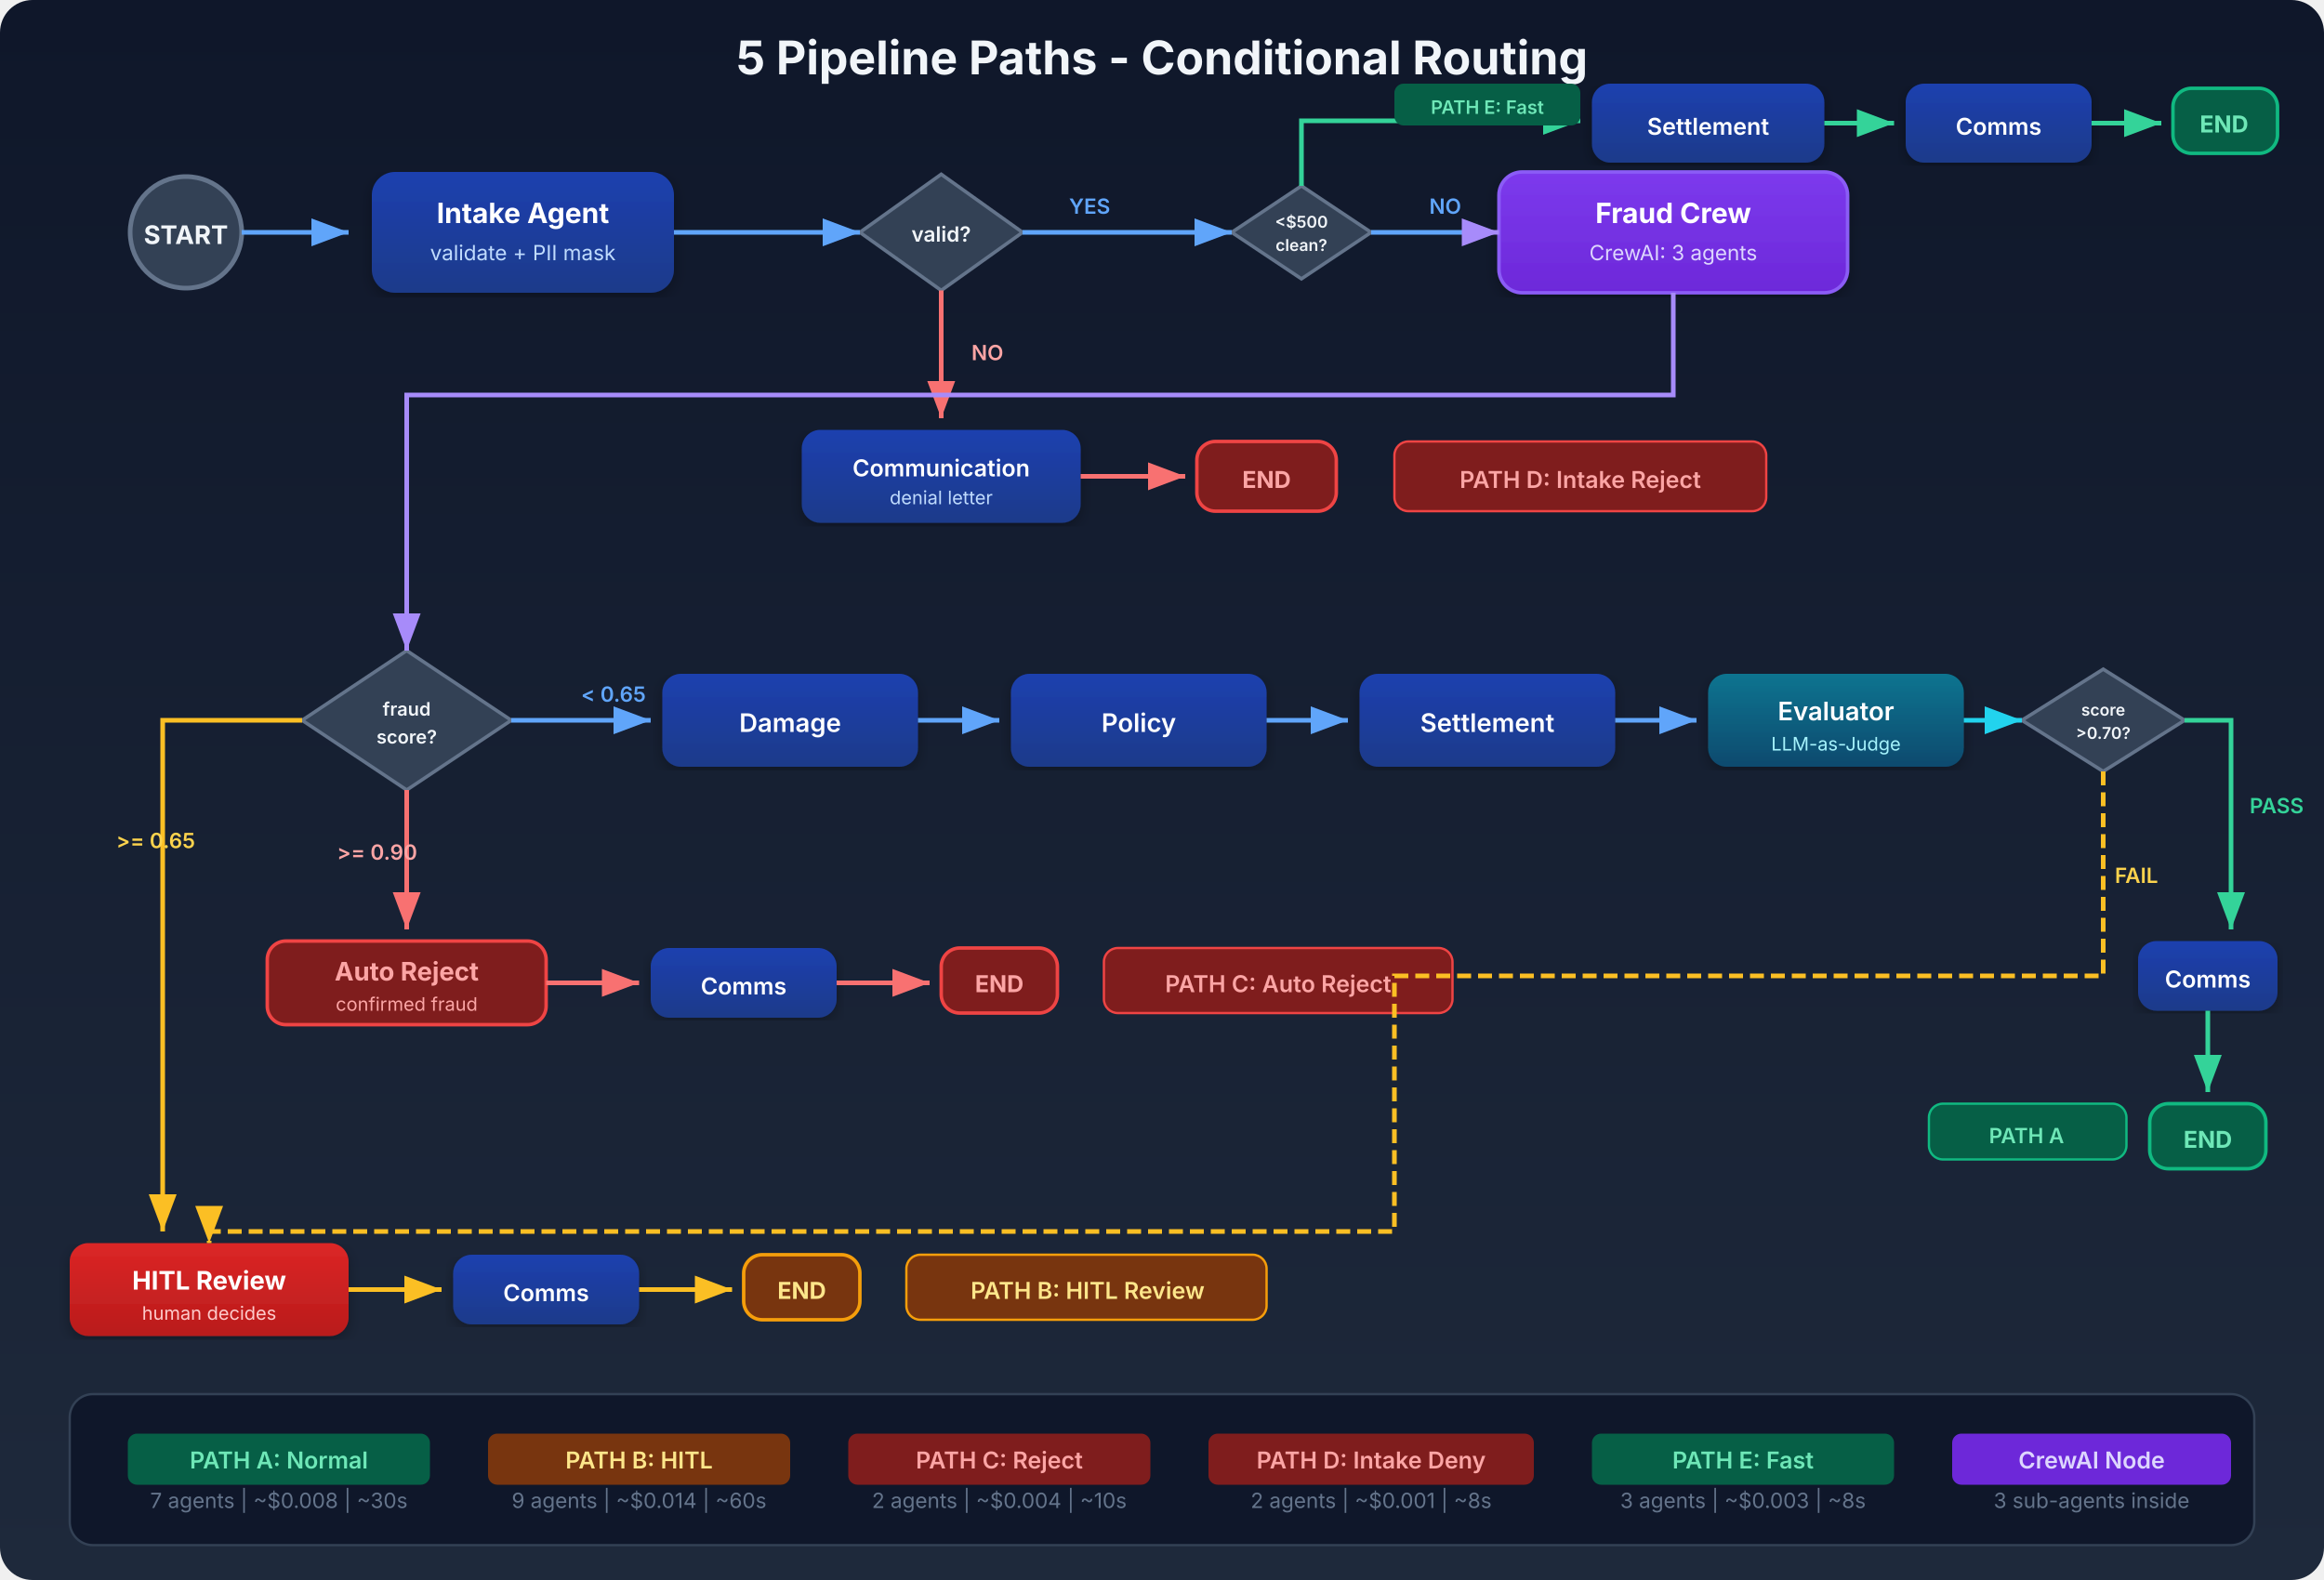
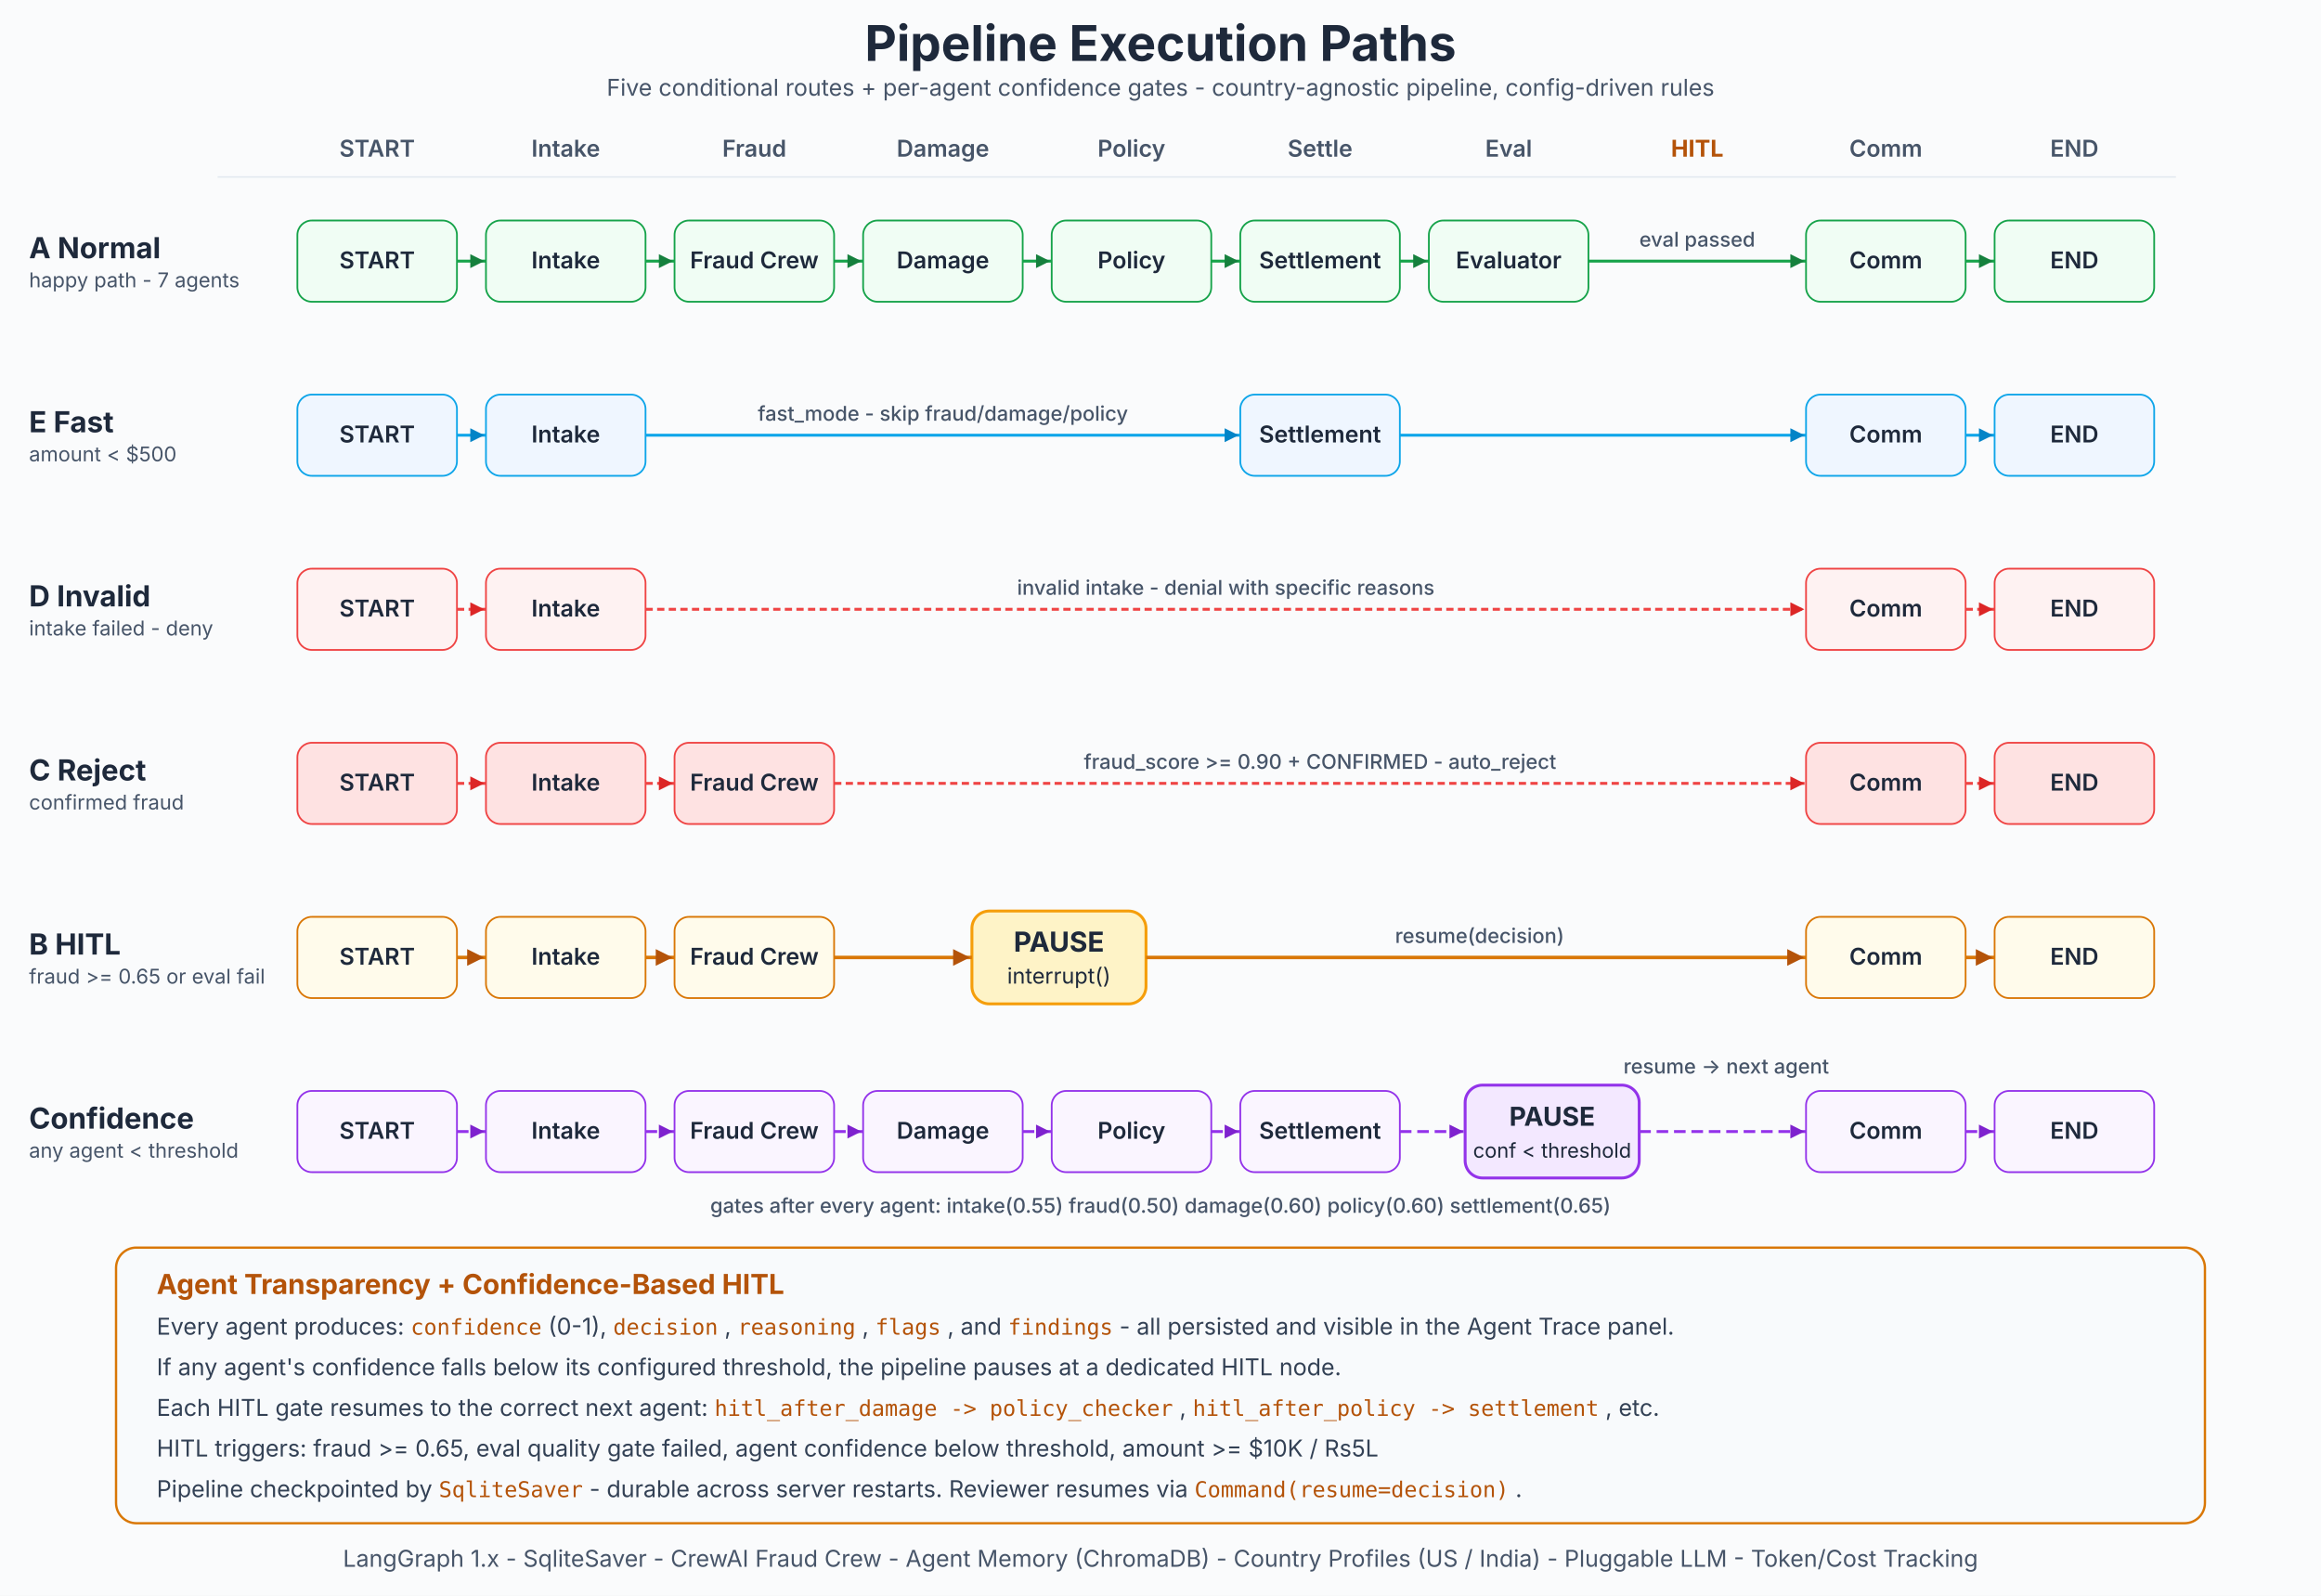
- <svg xmlns="http://www.w3.org/2000/svg" viewBox="0 0 1000 680" font-family="Inter, -apple-system, BlinkMacSystemFont, 'Segoe UI', sans-serif">
+ <svg xmlns="http://www.w3.org/2000/svg" viewBox="0 0 1600 1100" font-family="Inter, -apple-system, BlinkMacSystemFont, 'Segoe UI', sans-serif">
  <defs>
-     <linearGradient id="bg2" x1="0" y1="0" x2="0" y2="1">
-       <stop offset="0%" stop-color="#0F172A" />
-       <stop offset="100%" stop-color="#1E293B" />
-     </linearGradient>
-     <linearGradient id="nodeBlue" x1="0" y1="0" x2="0" y2="1">
-       <stop offset="0%" stop-color="#1E40AF" />
-       <stop offset="100%" stop-color="#1E3A8A" />
-     </linearGradient>
-     <linearGradient id="nodePurple" x1="0" y1="0" x2="0" y2="1">
-       <stop offset="0%" stop-color="#7C3AED" />
-       <stop offset="100%" stop-color="#6D28D9" />
-     </linearGradient>
-     <linearGradient id="nodeTeal" x1="0" y1="0" x2="0" y2="1">
-       <stop offset="0%" stop-color="#0E7490" />
-       <stop offset="100%" stop-color="#0C4A6E" />
-     </linearGradient>
-     <linearGradient id="nodeRed" x1="0" y1="0" x2="0" y2="1">
-       <stop offset="0%" stop-color="#DC2626" />
-       <stop offset="100%" stop-color="#B91C1C" />
-     </linearGradient>
-     <linearGradient id="nodeGreen" x1="0" y1="0" x2="0" y2="1">
-       <stop offset="0%" stop-color="#065F46" />
-       <stop offset="100%" stop-color="#064E3B" />
-     </linearGradient>
-     <linearGradient id="nodeAmber" x1="0" y1="0" x2="0" y2="1">
-       <stop offset="0%" stop-color="#92400E" />
-       <stop offset="100%" stop-color="#78350F" />
-     </linearGradient>
-     <filter id="sh" x="-4%" y="-4%" width="108%" height="108%">
-       <feDropShadow dx="0" dy="2" stdDeviation="3" flood-color="#000" flood-opacity="0.3" />
-     </filter>
-     <marker id="aB" markerWidth="8" markerHeight="6" refX="8" refY="3" orient="auto">
-       <polygon points="0 0, 8 3, 0 6" fill="#60A5FA" />
-     </marker>
-     <marker id="aR" markerWidth="8" markerHeight="6" refX="8" refY="3" orient="auto">
-       <polygon points="0 0, 8 3, 0 6" fill="#F87171" />
-     </marker>
-     <marker id="aA" markerWidth="8" markerHeight="6" refX="8" refY="3" orient="auto">
-       <polygon points="0 0, 8 3, 0 6" fill="#FBBF24" />
-     </marker>
-     <marker id="aG" markerWidth="8" markerHeight="6" refX="8" refY="3" orient="auto">
-       <polygon points="0 0, 8 3, 0 6" fill="#34D399" />
-     </marker>
-     <marker id="aP" markerWidth="8" markerHeight="6" refX="8" refY="3" orient="auto">
-       <polygon points="0 0, 8 3, 0 6" fill="#A78BFA" />
-     </marker>
-     <marker id="aC" markerWidth="8" markerHeight="6" refX="8" refY="3" orient="auto">
-       <polygon points="0 0, 8 3, 0 6" fill="#22D3EE" />
-     </marker>
+     <marker id="aE" viewBox="0 0 10 10" refX="9" refY="5" markerWidth="6" markerHeight="6" orient="auto-start-reverse">
+       <path d="M0,1 L8,5 L0,9 z" fill="#15803D" />
+     </marker>
+     <marker id="aS" viewBox="0 0 10 10" refX="9" refY="5" markerWidth="6" markerHeight="6" orient="auto-start-reverse">
+       <path d="M0,1 L8,5 L0,9 z" fill="#0284C7" />
+     </marker>
+     <marker id="aR" viewBox="0 0 10 10" refX="9" refY="5" markerWidth="6" markerHeight="6" orient="auto-start-reverse">
+       <path d="M0,1 L8,5 L0,9 z" fill="#DC2626" />
+     </marker>
+     <marker id="aD" viewBox="0 0 10 10" refX="9" refY="5" markerWidth="6" markerHeight="6" orient="auto-start-reverse">
+       <path d="M0,1 L8,5 L0,9 z" fill="#DC2626" />
+     </marker>
+     <marker id="aA" viewBox="0 0 10 10" refX="9" refY="5" markerWidth="6" markerHeight="6" orient="auto-start-reverse">
+       <path d="M0,1 L8,5 L0,9 z" fill="#B45309" />
+     </marker>
+     <marker id="aG" viewBox="0 0 10 10" refX="9" refY="5" markerWidth="6" markerHeight="6" orient="auto-start-reverse">
+       <path d="M0,1 L8,5 L0,9 z" fill="#7E22CE" />
+     </marker>
+     <style>
+       text { fill: #1E293B; }
+       .title  { font-size: 34px; font-weight: 700; }
+       .sub    { font-size: 16px; fill: #475569; }
+       .ch     { font-size: 16px; font-weight: 600; fill: #475569; text-transform: uppercase; }
+       .chH    { font-size: 16px; font-weight: 700; fill: #B45309; text-transform: uppercase; }
+       .rl     { font-size: 20px; font-weight: 700; }
+       .rs     { font-size: 14px; fill: #475569; }
+       .bl     { font-size: 16px; font-weight: 600; }
+       .el     { font-size: 14px; fill: #475569; font-weight: 500; }
+       .ct     { font-size: 19px; font-weight: 700; fill: #B45309; }
+       .cb     { font-size: 16px; fill: #334155; }
+       .cm     { font-size: 15px; fill: #B45309; font-family: 'JetBrains Mono', Consolas, monospace; }
+ 
+       .eN { fill:none; stroke:#16A34A; stroke-width:2; }
+       .eF { fill:none; stroke:#0EA5E9; stroke-width:2; }
+       .eI { fill:none; stroke:#EF4444; stroke-width:2; stroke-dasharray:5 3; }
+       .eR { fill:none; stroke:#EF4444; stroke-width:2; stroke-dasharray:5 3; }
+       .eH { fill:none; stroke:#D97706; stroke-width:2.4; }
+       .eG { fill:none; stroke:#9333EA; stroke-width:2; stroke-dasharray:8 4; }
+     </style>
  </defs>
-   <rect width="1000" height="680" rx="14" fill="url(#bg2)" />
-   <text x="500" y="32" text-anchor="middle" fill="#F1F5F9" font-size="20" font-weight="700">5 Pipeline Paths - Conditional Routing</text>
-   <circle cx="80" cy="100" r="24" fill="#334155" stroke="#64748B" stroke-width="2" />
-   <text x="80" y="105" text-anchor="middle" fill="#F1F5F9" font-size="11" font-weight="700">START</text>
-   <line x1="104" y1="100" x2="150" y2="100" stroke="#60A5FA" stroke-width="2" marker-end="url(#aB)" />
-   <rect x="160" y="74" width="130" height="52" rx="10" fill="url(#nodeBlue)" filter="url(#sh)" />
-   <text x="225" y="96" text-anchor="middle" fill="#FFF" font-size="12" font-weight="700">Intake Agent</text>
-   <text x="225" y="112" text-anchor="middle" fill="#BFDBFE" font-size="9">validate + PII mask</text>
-   <polygon points="370,100 405,75 440,100 405,125" fill="#334155" stroke="#64748B" stroke-width="1.5" />
-   <text x="405" y="104" text-anchor="middle" fill="#F1F5F9" font-size="9" font-weight="600">valid?</text>
-   <line x1="290" y1="100" x2="370" y2="100" stroke="#60A5FA" stroke-width="2" marker-end="url(#aB)" />
-   <path d="M405,125 L405,180" fill="none" stroke="#F87171" stroke-width="2" marker-end="url(#aR)" />
-   <text x="418" y="155" fill="#FCA5A5" font-size="9" font-weight="600">NO</text>
-   <rect x="345" y="185" width="120" height="40" rx="8" fill="url(#nodeBlue)" filter="url(#sh)" />
-   <text x="405" y="205" text-anchor="middle" fill="#FFF" font-size="10" font-weight="600">Communication</text>
-   <text x="405" y="217" text-anchor="middle" fill="#BFDBFE" font-size="8">denial letter</text>
-   <line x1="465" y1="205" x2="510" y2="205" stroke="#F87171" stroke-width="2" marker-end="url(#aR)" />
-   <rect x="515" y="190" width="60" height="30" rx="8" fill="#7F1D1D" stroke="#EF4444" stroke-width="1.5" />
-   <text x="545" y="210" text-anchor="middle" fill="#FCA5A5" font-size="10" font-weight="700">END</text>
-   <rect x="600" y="190" width="160" height="30" rx="6" fill="#7F1D1D" stroke="#EF4444" stroke-width="1" />
-   <text x="680" y="210" text-anchor="middle" fill="#FCA5A5" font-size="10" font-weight="600">PATH D: Intake Reject</text>
-   <line x1="440" y1="100" x2="480" y2="100" stroke="#60A5FA" stroke-width="2" />
-   <text x="460" y="92" fill="#60A5FA" font-size="9" font-weight="600">YES</text>
-   <polygon points="530,100 560,80 590,100 560,120" fill="#334155" stroke="#64748B" stroke-width="1.5" />
-   <text x="560" y="98" text-anchor="middle" fill="#F1F5F9" font-size="7" font-weight="600">&lt;$500</text>
-   <text x="560" y="108" text-anchor="middle" fill="#F1F5F9" font-size="7" font-weight="600">clean?</text>
-   <line x1="480" y1="100" x2="530" y2="100" stroke="#60A5FA" stroke-width="2" marker-end="url(#aB)" />
-   <path d="M560,80 L560,52 L680,52" fill="none" stroke="#34D399" stroke-width="2" marker-end="url(#aG)" />
-   <text x="600" y="46" fill="#34D399" font-size="9" font-weight="600">YES</text>
-   <rect x="685" y="36" width="100" height="34" rx="8" fill="url(#nodeBlue)" filter="url(#sh)" />
-   <text x="735" y="58" text-anchor="middle" fill="#FFF" font-size="10" font-weight="600">Settlement</text>
-   <line x1="785" y1="53" x2="815" y2="53" stroke="#34D399" stroke-width="2" marker-end="url(#aG)" />
-   <rect x="820" y="36" width="80" height="34" rx="8" fill="url(#nodeBlue)" filter="url(#sh)" />
-   <text x="860" y="58" text-anchor="middle" fill="#FFF" font-size="10" font-weight="600">Comms</text>
-   <line x1="900" y1="53" x2="930" y2="53" stroke="#34D399" stroke-width="2" marker-end="url(#aG)" />
-   <rect x="935" y="38" width="45" height="28" rx="8" fill="#065F46" stroke="#10B981" stroke-width="1.5" />
-   <text x="957" y="57" text-anchor="middle" fill="#6EE7B7" font-size="10" font-weight="700">END</text>
-   <rect x="600" y="36" width="80" height="18" rx="4" fill="#065F46" />
-   <text x="640" y="49" text-anchor="middle" fill="#6EE7B7" font-size="8" font-weight="600">PATH E: Fast</text>
-   <line x1="590" y1="100" x2="640" y2="100" stroke="#60A5FA" stroke-width="2" />
-   <text x="615" y="92" fill="#60A5FA" font-size="9" font-weight="600">NO</text>
-   <rect x="645" y="74" width="150" height="52" rx="10" fill="url(#nodePurple)" filter="url(#sh)" stroke="#8B5CF6" stroke-width="1.5" />
-   <text x="720" y="96" text-anchor="middle" fill="#FFF" font-size="12" font-weight="700">Fraud Crew</text>
-   <text x="720" y="112" text-anchor="middle" fill="#DDD6FE" font-size="9">CrewAI: 3 agents</text>
-   <line x1="640" y1="100" x2="645" y2="100" stroke="#A78BFA" stroke-width="2" marker-end="url(#aP)" />
-   <polygon points="130,310 175,280 220,310 175,340" fill="#334155" stroke="#64748B" stroke-width="1.5" />
-   <text x="175" y="308" text-anchor="middle" fill="#F1F5F9" font-size="8" font-weight="600">fraud</text>
-   <text x="175" y="320" text-anchor="middle" fill="#F1F5F9" font-size="8" font-weight="600">score?</text>
-   <path d="M720,126 L720,170 L175,170 L175,280" fill="none" stroke="#A78BFA" stroke-width="2" marker-end="url(#aP)" />
-   <path d="M175,340 L175,400" fill="none" stroke="#F87171" stroke-width="2" marker-end="url(#aR)" />
-   <text x="145" y="370" fill="#FCA5A5" font-size="9" font-weight="600">&gt;= 0.90</text>
-   <rect x="115" y="405" width="120" height="36" rx="8" fill="#7F1D1D" stroke="#EF4444" stroke-width="1.5" />
-   <text x="175" y="422" text-anchor="middle" fill="#FCA5A5" font-size="11" font-weight="700">Auto Reject</text>
-   <text x="175" y="435" text-anchor="middle" fill="#FCA5A5" font-size="8">confirmed fraud</text>
-   <line x1="235" y1="423" x2="275" y2="423" stroke="#F87171" stroke-width="2" marker-end="url(#aR)" />
-   <rect x="280" y="408" width="80" height="30" rx="8" fill="url(#nodeBlue)" filter="url(#sh)" />
-   <text x="320" y="428" text-anchor="middle" fill="#FFF" font-size="10" font-weight="600">Comms</text>
-   <line x1="360" y1="423" x2="400" y2="423" stroke="#F87171" stroke-width="2" marker-end="url(#aR)" />
-   <rect x="405" y="408" width="50" height="28" rx="8" fill="#7F1D1D" stroke="#EF4444" stroke-width="1.5" />
-   <text x="430" y="427" text-anchor="middle" fill="#FCA5A5" font-size="10" font-weight="700">END</text>
-   <rect x="475" y="408" width="150" height="28" rx="6" fill="#7F1D1D" stroke="#EF4444" stroke-width="1" />
-   <text x="550" y="427" text-anchor="middle" fill="#FCA5A5" font-size="10" font-weight="600">PATH C: Auto Reject</text>
-   <path d="M130,310 L70,310 L70,530" fill="none" stroke="#FBBF24" stroke-width="2" marker-end="url(#aA)" />
-   <text x="50" y="365" fill="#FCD34D" font-size="9" font-weight="600">&gt;= 0.65</text>
-   <rect x="30" y="535" width="120" height="40" rx="8" fill="url(#nodeRed)" filter="url(#sh)" />
-   <text x="90" y="555" text-anchor="middle" fill="#FFF" font-size="11" font-weight="700">HITL Review</text>
-   <text x="90" y="568" text-anchor="middle" fill="#FECACA" font-size="8">human decides</text>
-   <line x1="150" y1="555" x2="190" y2="555" stroke="#FBBF24" stroke-width="2" marker-end="url(#aA)" />
-   <rect x="195" y="540" width="80" height="30" rx="8" fill="url(#nodeBlue)" filter="url(#sh)" />
-   <text x="235" y="560" text-anchor="middle" fill="#FFF" font-size="10" font-weight="600">Comms</text>
-   <line x1="275" y1="555" x2="315" y2="555" stroke="#FBBF24" stroke-width="2" marker-end="url(#aA)" />
-   <rect x="320" y="540" width="50" height="28" rx="8" fill="#78350F" stroke="#F59E0B" stroke-width="1.5" />
-   <text x="345" y="559" text-anchor="middle" fill="#FDE68A" font-size="10" font-weight="700">END</text>
-   <rect x="390" y="540" width="155" height="28" rx="6" fill="#78350F" stroke="#F59E0B" stroke-width="1" />
-   <text x="468" y="559" text-anchor="middle" fill="#FDE68A" font-size="10" font-weight="600">PATH B: HITL Review</text>
-   <line x1="220" y1="310" x2="280" y2="310" stroke="#60A5FA" stroke-width="2" marker-end="url(#aB)" />
-   <text x="250" y="302" fill="#60A5FA" font-size="9" font-weight="600">&lt; 0.65</text>
-   <rect x="285" y="290" width="110" height="40" rx="8" fill="url(#nodeBlue)" filter="url(#sh)" />
-   <text x="340" y="315" text-anchor="middle" fill="#FFF" font-size="11" font-weight="600">Damage</text>
-   <line x1="395" y1="310" x2="430" y2="310" stroke="#60A5FA" stroke-width="2" marker-end="url(#aB)" />
-   <rect x="435" y="290" width="110" height="40" rx="8" fill="url(#nodeBlue)" filter="url(#sh)" />
-   <text x="490" y="315" text-anchor="middle" fill="#FFF" font-size="11" font-weight="600">Policy</text>
-   <line x1="545" y1="310" x2="580" y2="310" stroke="#60A5FA" stroke-width="2" marker-end="url(#aB)" />
-   <rect x="585" y="290" width="110" height="40" rx="8" fill="url(#nodeBlue)" filter="url(#sh)" />
-   <text x="640" y="315" text-anchor="middle" fill="#FFF" font-size="11" font-weight="600">Settlement</text>
-   <line x1="695" y1="310" x2="730" y2="310" stroke="#60A5FA" stroke-width="2" marker-end="url(#aB)" />
-   <rect x="735" y="290" width="110" height="40" rx="8" fill="url(#nodeTeal)" filter="url(#sh)" />
-   <text x="790" y="310" text-anchor="middle" fill="#FFF" font-size="11" font-weight="600">Evaluator</text>
-   <text x="790" y="323" text-anchor="middle" fill="#A5F3FC" font-size="8">LLM-as-Judge</text>
-   <polygon points="870,310 905,288 940,310 905,332" fill="#334155" stroke="#64748B" stroke-width="1.5" />
-   <text x="905" y="308" text-anchor="middle" fill="#F1F5F9" font-size="7" font-weight="600">score</text>
-   <text x="905" y="318" text-anchor="middle" fill="#F1F5F9" font-size="7" font-weight="600">&gt;0.70?</text>
-   <line x1="845" y1="310" x2="870" y2="310" stroke="#22D3EE" stroke-width="2" marker-end="url(#aC)" />
-   <path d="M940,310 L960,310 L960,400" fill="none" stroke="#34D399" stroke-width="2" marker-end="url(#aG)" />
-   <text x="968" y="350" fill="#34D399" font-size="9" font-weight="600">PASS</text>
-   <rect x="920" y="405" width="60" height="30" rx="8" fill="url(#nodeBlue)" filter="url(#sh)" />
-   <text x="950" y="425" text-anchor="middle" fill="#FFF" font-size="10" font-weight="600">Comms</text>
-   <line x1="950" y1="435" x2="950" y2="470" stroke="#34D399" stroke-width="2" marker-end="url(#aG)" />
-   <rect x="925" y="475" width="50" height="28" rx="8" fill="#065F46" stroke="#10B981" stroke-width="1.5" />
-   <text x="950" y="494" text-anchor="middle" fill="#6EE7B7" font-size="10" font-weight="700">END</text>
-   <rect x="830" y="475" width="85" height="24" rx="6" fill="#065F46" stroke="#10B981" stroke-width="1" />
-   <text x="872" y="492" text-anchor="middle" fill="#6EE7B7" font-size="9" font-weight="600">PATH A</text>
-   <path d="M905,332 L905,420 L600,420 L600,530 L90,530 L90,535" fill="none" stroke="#FBBF24" stroke-width="2" stroke-dasharray="6,3" marker-end="url(#aA)" />
-   <text x="910" y="380" fill="#FCD34D" font-size="9" font-weight="600">FAIL</text>
-   <rect x="30" y="600" width="940" height="65" rx="10" fill="#0F172A" stroke="#334155" stroke-width="1" />
-   <rect x="55" y="617" width="130" height="22" rx="4" fill="#065F46" />
-   <text x="120" y="632" text-anchor="middle" fill="#6EE7B7" font-size="10" font-weight="600">PATH A: Normal</text>
-   <text x="120" y="649" text-anchor="middle" fill="#64748B" font-size="9">7 agents | ~$0.008 | ~30s</text>
-   <rect x="210" y="617" width="130" height="22" rx="4" fill="#78350F" />
-   <text x="275" y="632" text-anchor="middle" fill="#FDE68A" font-size="10" font-weight="600">PATH B: HITL</text>
-   <text x="275" y="649" text-anchor="middle" fill="#64748B" font-size="9">9 agents | ~$0.014 | ~60s</text>
-   <rect x="365" y="617" width="130" height="22" rx="4" fill="#7F1D1D" />
-   <text x="430" y="632" text-anchor="middle" fill="#FCA5A5" font-size="10" font-weight="600">PATH C: Reject</text>
-   <text x="430" y="649" text-anchor="middle" fill="#64748B" font-size="9">2 agents | ~$0.004 | ~10s</text>
-   <rect x="520" y="617" width="140" height="22" rx="4" fill="#7F1D1D" />
-   <text x="590" y="632" text-anchor="middle" fill="#FCA5A5" font-size="10" font-weight="600">PATH D: Intake Deny</text>
-   <text x="590" y="649" text-anchor="middle" fill="#64748B" font-size="9">2 agents | ~$0.001 | ~8s</text>
-   <rect x="685" y="617" width="130" height="22" rx="4" fill="#065F46" />
-   <text x="750" y="632" text-anchor="middle" fill="#6EE7B7" font-size="10" font-weight="600">PATH E: Fast</text>
-   <text x="750" y="649" text-anchor="middle" fill="#64748B" font-size="9">3 agents | ~$0.003 | ~8s</text>
-   <rect x="840" y="617" width="120" height="22" rx="4" fill="#6D28D9" />
-   <text x="900" y="632" text-anchor="middle" fill="#DDD6FE" font-size="10" font-weight="600">CrewAI Node</text>
-   <text x="900" y="649" text-anchor="middle" fill="#64748B" font-size="9">3 sub-agents inside</text>
+   <rect width="1600" height="1100" fill="#FAFBFC" />
+   <text x="800" y="42" class="title" text-anchor="middle">Pipeline Execution Paths</text>
+   <text x="800" y="66" class="sub" text-anchor="middle">Five conditional routes + per-agent confidence gates - country-agnostic pipeline, config-driven rules</text>
+   <text x="260" y="108" class="ch" text-anchor="middle">START</text>
+   <text x="390" y="108" class="ch" text-anchor="middle">Intake</text>
+   <text x="520" y="108" class="ch" text-anchor="middle">Fraud</text>
+   <text x="650" y="108" class="ch" text-anchor="middle">Damage</text>
+   <text x="780" y="108" class="ch" text-anchor="middle">Policy</text>
+   <text x="910" y="108" class="ch" text-anchor="middle">Settle</text>
+   <text x="1040" y="108" class="ch" text-anchor="middle">Eval</text>
+   <text x="1170" y="108" class="chH" text-anchor="middle">HITL</text>
+   <text x="1300" y="108" class="ch" text-anchor="middle">Comm</text>
+   <text x="1430" y="108" class="ch" text-anchor="middle">END</text>
+   <line x1="150" y1="122" x2="1500" y2="122" stroke="#E2E8F0" stroke-width="1" />
+   <text x="20" y="178" class="rl">A Normal</text>
+   <text x="20" y="198" class="rs">happy path - 7 agents</text>
+   <rect x="205" y="152" width="110" height="56" rx="10" fill="#F0FDF4" stroke="#16A34A" stroke-width="1.2" />
+   <text x="260" y="185" class="bl" text-anchor="middle" fill="#15803D">START</text>
+   <rect x="335" y="152" width="110" height="56" rx="10" fill="#F0FDF4" stroke="#16A34A" stroke-width="1.2" />
+   <text x="390" y="185" class="bl" text-anchor="middle" fill="#15803D">Intake</text>
+   <rect x="465" y="152" width="110" height="56" rx="10" fill="#F0FDF4" stroke="#16A34A" stroke-width="1.2" />
+   <text x="520" y="185" class="bl" text-anchor="middle" fill="#15803D">Fraud Crew</text>
+   <rect x="595" y="152" width="110" height="56" rx="10" fill="#F0FDF4" stroke="#16A34A" stroke-width="1.2" />
+   <text x="650" y="185" class="bl" text-anchor="middle" fill="#15803D">Damage</text>
+   <rect x="725" y="152" width="110" height="56" rx="10" fill="#F0FDF4" stroke="#16A34A" stroke-width="1.2" />
+   <text x="780" y="185" class="bl" text-anchor="middle" fill="#15803D">Policy</text>
+   <rect x="855" y="152" width="110" height="56" rx="10" fill="#F0FDF4" stroke="#16A34A" stroke-width="1.2" />
+   <text x="910" y="185" class="bl" text-anchor="middle" fill="#15803D">Settlement</text>
+   <rect x="985" y="152" width="110" height="56" rx="10" fill="#F0FDF4" stroke="#16A34A" stroke-width="1.2" />
+   <text x="1040" y="185" class="bl" text-anchor="middle" fill="#15803D">Evaluator</text>
+   <rect x="1245" y="152" width="110" height="56" rx="10" fill="#F0FDF4" stroke="#16A34A" stroke-width="1.2" />
+   <text x="1300" y="185" class="bl" text-anchor="middle" fill="#15803D">Comm</text>
+   <rect x="1375" y="152" width="110" height="56" rx="10" fill="#F0FDF4" stroke="#16A34A" stroke-width="1.2" />
+   <text x="1430" y="185" class="bl" text-anchor="middle" fill="#15803D">END</text>
+   <line x1="315" y1="180" x2="335" y2="180" class="eN" marker-end="url(#aE)" />
+   <line x1="445" y1="180" x2="465" y2="180" class="eN" marker-end="url(#aE)" />
+   <line x1="575" y1="180" x2="595" y2="180" class="eN" marker-end="url(#aE)" />
+   <line x1="705" y1="180" x2="725" y2="180" class="eN" marker-end="url(#aE)" />
+   <line x1="835" y1="180" x2="855" y2="180" class="eN" marker-end="url(#aE)" />
+   <line x1="965" y1="180" x2="985" y2="180" class="eN" marker-end="url(#aE)" />
+   <line x1="1095" y1="180" x2="1245" y2="180" class="eN" marker-end="url(#aE)" />
+   <text x="1170" y="170" class="el" text-anchor="middle">eval passed</text>
+   <line x1="1355" y1="180" x2="1375" y2="180" class="eN" marker-end="url(#aE)" />
+   <text x="20" y="298" class="rl">E Fast</text>
+   <text x="20" y="318" class="rs">amount &lt; $500</text>
+   <rect x="205" y="272" width="110" height="56" rx="10" fill="#EFF6FF" stroke="#0EA5E9" stroke-width="1.2" />
+   <text x="260" y="305" class="bl" text-anchor="middle" fill="#0369A1">START</text>
+   <rect x="335" y="272" width="110" height="56" rx="10" fill="#EFF6FF" stroke="#0EA5E9" stroke-width="1.2" />
+   <text x="390" y="305" class="bl" text-anchor="middle" fill="#0369A1">Intake</text>
+   <rect x="855" y="272" width="110" height="56" rx="10" fill="#EFF6FF" stroke="#0EA5E9" stroke-width="1.2" />
+   <text x="910" y="305" class="bl" text-anchor="middle" fill="#0369A1">Settlement</text>
+   <rect x="1245" y="272" width="110" height="56" rx="10" fill="#EFF6FF" stroke="#0EA5E9" stroke-width="1.2" />
+   <text x="1300" y="305" class="bl" text-anchor="middle" fill="#0369A1">Comm</text>
+   <rect x="1375" y="272" width="110" height="56" rx="10" fill="#EFF6FF" stroke="#0EA5E9" stroke-width="1.2" />
+   <text x="1430" y="305" class="bl" text-anchor="middle" fill="#0369A1">END</text>
+   <line x1="315" y1="300" x2="335" y2="300" class="eF" marker-end="url(#aS)" />
+   <line x1="445" y1="300" x2="855" y2="300" class="eF" marker-end="url(#aS)" />
+   <text x="650" y="290" class="el" text-anchor="middle">fast_mode - skip fraud/damage/policy</text>
+   <line x1="965" y1="300" x2="1245" y2="300" class="eF" marker-end="url(#aS)" />
+   <line x1="1355" y1="300" x2="1375" y2="300" class="eF" marker-end="url(#aS)" />
+   <text x="20" y="418" class="rl">D Invalid</text>
+   <text x="20" y="438" class="rs">intake failed - deny</text>
+   <rect x="205" y="392" width="110" height="56" rx="10" fill="#FEF2F2" stroke="#EF4444" stroke-width="1.2" />
+   <text x="260" y="425" class="bl" text-anchor="middle" fill="#B91C1C">START</text>
+   <rect x="335" y="392" width="110" height="56" rx="10" fill="#FEF2F2" stroke="#EF4444" stroke-width="1.2" />
+   <text x="390" y="425" class="bl" text-anchor="middle" fill="#B91C1C">Intake</text>
+   <rect x="1245" y="392" width="110" height="56" rx="10" fill="#FEF2F2" stroke="#EF4444" stroke-width="1.2" />
+   <text x="1300" y="425" class="bl" text-anchor="middle" fill="#B91C1C">Comm</text>
+   <rect x="1375" y="392" width="110" height="56" rx="10" fill="#FEF2F2" stroke="#EF4444" stroke-width="1.2" />
+   <text x="1430" y="425" class="bl" text-anchor="middle" fill="#B91C1C">END</text>
+   <line x1="315" y1="420" x2="335" y2="420" class="eI" marker-end="url(#aR)" />
+   <line x1="445" y1="420" x2="1245" y2="420" class="eI" marker-end="url(#aR)" />
+   <text x="845" y="410" class="el" text-anchor="middle">invalid intake - denial with specific reasons</text>
+   <line x1="1355" y1="420" x2="1375" y2="420" class="eI" marker-end="url(#aR)" />
+   <text x="20" y="538" class="rl">C Reject</text>
+   <text x="20" y="558" class="rs">confirmed fraud</text>
+   <rect x="205" y="512" width="110" height="56" rx="10" fill="#FEE2E2" stroke="#EF4444" stroke-width="1.2" />
+   <text x="260" y="545" class="bl" text-anchor="middle" fill="#991B1B">START</text>
+   <rect x="335" y="512" width="110" height="56" rx="10" fill="#FEE2E2" stroke="#EF4444" stroke-width="1.2" />
+   <text x="390" y="545" class="bl" text-anchor="middle" fill="#991B1B">Intake</text>
+   <rect x="465" y="512" width="110" height="56" rx="10" fill="#FEE2E2" stroke="#EF4444" stroke-width="1.2" />
+   <text x="520" y="545" class="bl" text-anchor="middle" fill="#991B1B">Fraud Crew</text>
+   <rect x="1245" y="512" width="110" height="56" rx="10" fill="#FEE2E2" stroke="#EF4444" stroke-width="1.2" />
+   <text x="1300" y="545" class="bl" text-anchor="middle" fill="#991B1B">Comm</text>
+   <rect x="1375" y="512" width="110" height="56" rx="10" fill="#FEE2E2" stroke="#EF4444" stroke-width="1.2" />
+   <text x="1430" y="545" class="bl" text-anchor="middle" fill="#991B1B">END</text>
+   <line x1="315" y1="540" x2="335" y2="540" class="eR" marker-end="url(#aD)" />
+   <line x1="445" y1="540" x2="465" y2="540" class="eR" marker-end="url(#aD)" />
+   <line x1="575" y1="540" x2="1245" y2="540" class="eR" marker-end="url(#aD)" />
+   <text x="910" y="530" class="el" text-anchor="middle">fraud_score &gt;= 0.90 + CONFIRMED - auto_reject</text>
+   <line x1="1355" y1="540" x2="1375" y2="540" class="eR" marker-end="url(#aD)" />
+   <text x="20" y="658" class="rl" fill="#B45309">B HITL</text>
+   <text x="20" y="678" class="rs">fraud &gt;= 0.65 or eval fail</text>
+   <rect x="205" y="632" width="110" height="56" rx="10" fill="#FFFBEB" stroke="#D97706" stroke-width="1.2" />
+   <text x="260" y="665" class="bl" text-anchor="middle" fill="#92400E">START</text>
+   <rect x="335" y="632" width="110" height="56" rx="10" fill="#FFFBEB" stroke="#D97706" stroke-width="1.2" />
+   <text x="390" y="665" class="bl" text-anchor="middle" fill="#92400E">Intake</text>
+   <rect x="465" y="632" width="110" height="56" rx="10" fill="#FFFBEB" stroke="#D97706" stroke-width="1.2" />
+   <text x="520" y="665" class="bl" text-anchor="middle" fill="#92400E">Fraud Crew</text>
+   <rect x="670" y="628" width="120" height="64" rx="12" fill="#FEF3C7" stroke="#F59E0B" stroke-width="2" />
+   <text x="730" y="656" font-size="19" font-weight="700" text-anchor="middle" fill="#92400E">PAUSE</text>
+   <text x="730" y="678" font-size="15" text-anchor="middle" fill="#92400E">interrupt()</text>
+   <rect x="1245" y="632" width="110" height="56" rx="10" fill="#FFFBEB" stroke="#D97706" stroke-width="1.2" />
+   <text x="1300" y="665" class="bl" text-anchor="middle" fill="#92400E">Comm</text>
+   <rect x="1375" y="632" width="110" height="56" rx="10" fill="#FFFBEB" stroke="#D97706" stroke-width="1.2" />
+   <text x="1430" y="665" class="bl" text-anchor="middle" fill="#92400E">END</text>
+   <line x1="315" y1="660" x2="335" y2="660" class="eH" marker-end="url(#aA)" />
+   <line x1="445" y1="660" x2="465" y2="660" class="eH" marker-end="url(#aA)" />
+   <line x1="575" y1="660" x2="670" y2="660" class="eH" marker-end="url(#aA)" />
+   <line x1="790" y1="660" x2="1245" y2="660" class="eH" marker-end="url(#aA)" />
+   <text x="1020" y="650" class="el" text-anchor="middle" fill="#B45309">resume(decision)</text>
+   <line x1="1355" y1="660" x2="1375" y2="660" class="eH" marker-end="url(#aA)" />
+   <text x="20" y="778" class="rl" fill="#7E22CE">Confidence</text>
+   <text x="20" y="798" class="rs">any agent &lt; threshold</text>
+   <rect x="205" y="752" width="110" height="56" rx="10" fill="#FAF5FF" stroke="#9333EA" stroke-width="1.2" />
+   <text x="260" y="785" class="bl" text-anchor="middle" fill="#7E22CE">START</text>
+   <rect x="335" y="752" width="110" height="56" rx="10" fill="#FAF5FF" stroke="#9333EA" stroke-width="1.2" />
+   <text x="390" y="785" class="bl" text-anchor="middle" fill="#7E22CE">Intake</text>
+   <rect x="465" y="752" width="110" height="56" rx="10" fill="#FAF5FF" stroke="#9333EA" stroke-width="1.2" />
+   <text x="520" y="785" class="bl" text-anchor="middle" fill="#7E22CE">Fraud Crew</text>
+   <rect x="595" y="752" width="110" height="56" rx="10" fill="#FAF5FF" stroke="#9333EA" stroke-width="1.2" />
+   <text x="650" y="785" class="bl" text-anchor="middle" fill="#7E22CE">Damage</text>
+   <rect x="725" y="752" width="110" height="56" rx="10" fill="#FAF5FF" stroke="#9333EA" stroke-width="1.2" />
+   <text x="780" y="785" class="bl" text-anchor="middle" fill="#7E22CE">Policy</text>
+   <rect x="855" y="752" width="110" height="56" rx="10" fill="#FAF5FF" stroke="#9333EA" stroke-width="1.2" />
+   <text x="910" y="785" class="bl" text-anchor="middle" fill="#7E22CE">Settlement</text>
+   <rect x="1010" y="748" width="120" height="64" rx="12" fill="#F3E8FF" stroke="#9333EA" stroke-width="2" />
+   <text x="1070" y="776" font-size="18" font-weight="700" text-anchor="middle" fill="#7E22CE">PAUSE</text>
+   <text x="1070" y="798" font-size="14" text-anchor="middle" fill="#7E22CE">conf &lt; threshold</text>
+   <rect x="1245" y="752" width="110" height="56" rx="10" fill="#FAF5FF" stroke="#9333EA" stroke-width="1.2" />
+   <text x="1300" y="785" class="bl" text-anchor="middle" fill="#7E22CE">Comm</text>
+   <rect x="1375" y="752" width="110" height="56" rx="10" fill="#FAF5FF" stroke="#9333EA" stroke-width="1.2" />
+   <text x="1430" y="785" class="bl" text-anchor="middle" fill="#7E22CE">END</text>
+   <line x1="315" y1="780" x2="335" y2="780" class="eG" marker-end="url(#aG)" />
+   <line x1="445" y1="780" x2="465" y2="780" class="eG" marker-end="url(#aG)" />
+   <line x1="575" y1="780" x2="595" y2="780" class="eG" marker-end="url(#aG)" />
+   <line x1="705" y1="780" x2="725" y2="780" class="eG" marker-end="url(#aG)" />
+   <line x1="835" y1="780" x2="855" y2="780" class="eG" marker-end="url(#aG)" />
+   <line x1="965" y1="780" x2="1010" y2="780" class="eG" marker-end="url(#aG)" />
+   <line x1="1130" y1="780" x2="1245" y2="780" class="eG" marker-end="url(#aG)" />
+   <text x="1190" y="740" class="el" text-anchor="middle" fill="#7E22CE">resume -&gt; next agent</text>
+   <line x1="1355" y1="780" x2="1375" y2="780" class="eG" marker-end="url(#aG)" />
+   <text x="800" y="836" class="el" text-anchor="middle" fill="#7E22CE">gates after every agent: intake(0.55)  fraud(0.50)  damage(0.60)  policy(0.60)  settlement(0.65)</text>
+   <rect x="80" y="860" width="1440" height="190" rx="14" fill="#F8FAFC" stroke="#D97706" stroke-width="1.6" />
+   <text x="108" y="892" class="ct" fill="#0F172A">Agent Transparency + Confidence-Based HITL</text>
+   <text x="108" y="920" class="cb">
+     <tspan>Every agent produces: </tspan>
+     <tspan class="cm" fill="#B45309">confidence</tspan>
+     <tspan> (0-1), </tspan>
+     <tspan class="cm" fill="#B45309">decision</tspan>
+     <tspan>, </tspan>
+     <tspan class="cm" fill="#B45309">reasoning</tspan>
+     <tspan>, </tspan>
+     <tspan class="cm" fill="#B45309">flags</tspan>
+     <tspan>, and </tspan>
+     <tspan class="cm" fill="#B45309">findings</tspan>
+     <tspan> - all persisted and visible in the Agent Trace panel.</tspan>
+   </text>
+   <text x="108" y="948" class="cb">
+     <tspan>If any agent's confidence falls below its configured threshold, the pipeline pauses at a dedicated HITL node.</tspan>
+   </text>
+   <text x="108" y="976" class="cb">
+     <tspan>Each HITL gate resumes to the correct next agent: </tspan>
+     <tspan class="cm" fill="#7E22CE">hitl_after_damage -&gt; policy_checker</tspan>
+     <tspan>, </tspan>
+     <tspan class="cm" fill="#7E22CE">hitl_after_policy -&gt; settlement</tspan>
+     <tspan>, etc.</tspan>
+   </text>
+   <text x="108" y="1004" class="cb">
+     <tspan>HITL triggers: fraud &gt;= 0.65, eval quality gate failed, agent confidence below threshold, amount &gt;= $10K / Rs5L</tspan>
+   </text>
+   <text x="108" y="1032" class="cb">
+     <tspan>Pipeline checkpointed by </tspan>
+     <tspan class="cm" fill="#B45309">SqliteSaver</tspan>
+     <tspan> - durable across server restarts. Reviewer resumes via </tspan>
+     <tspan class="cm" fill="#B45309">Command(resume=decision)</tspan>
+     <tspan>.</tspan>
+   </text>
+   <text x="800" y="1080" class="sub" text-anchor="middle">LangGraph 1.x  -  SqliteSaver  -  CrewAI Fraud Crew  -  Agent Memory (ChromaDB)  -  Country Profiles (US / India)  -  Pluggable LLM  -  Token/Cost Tracking</text>
</svg>
